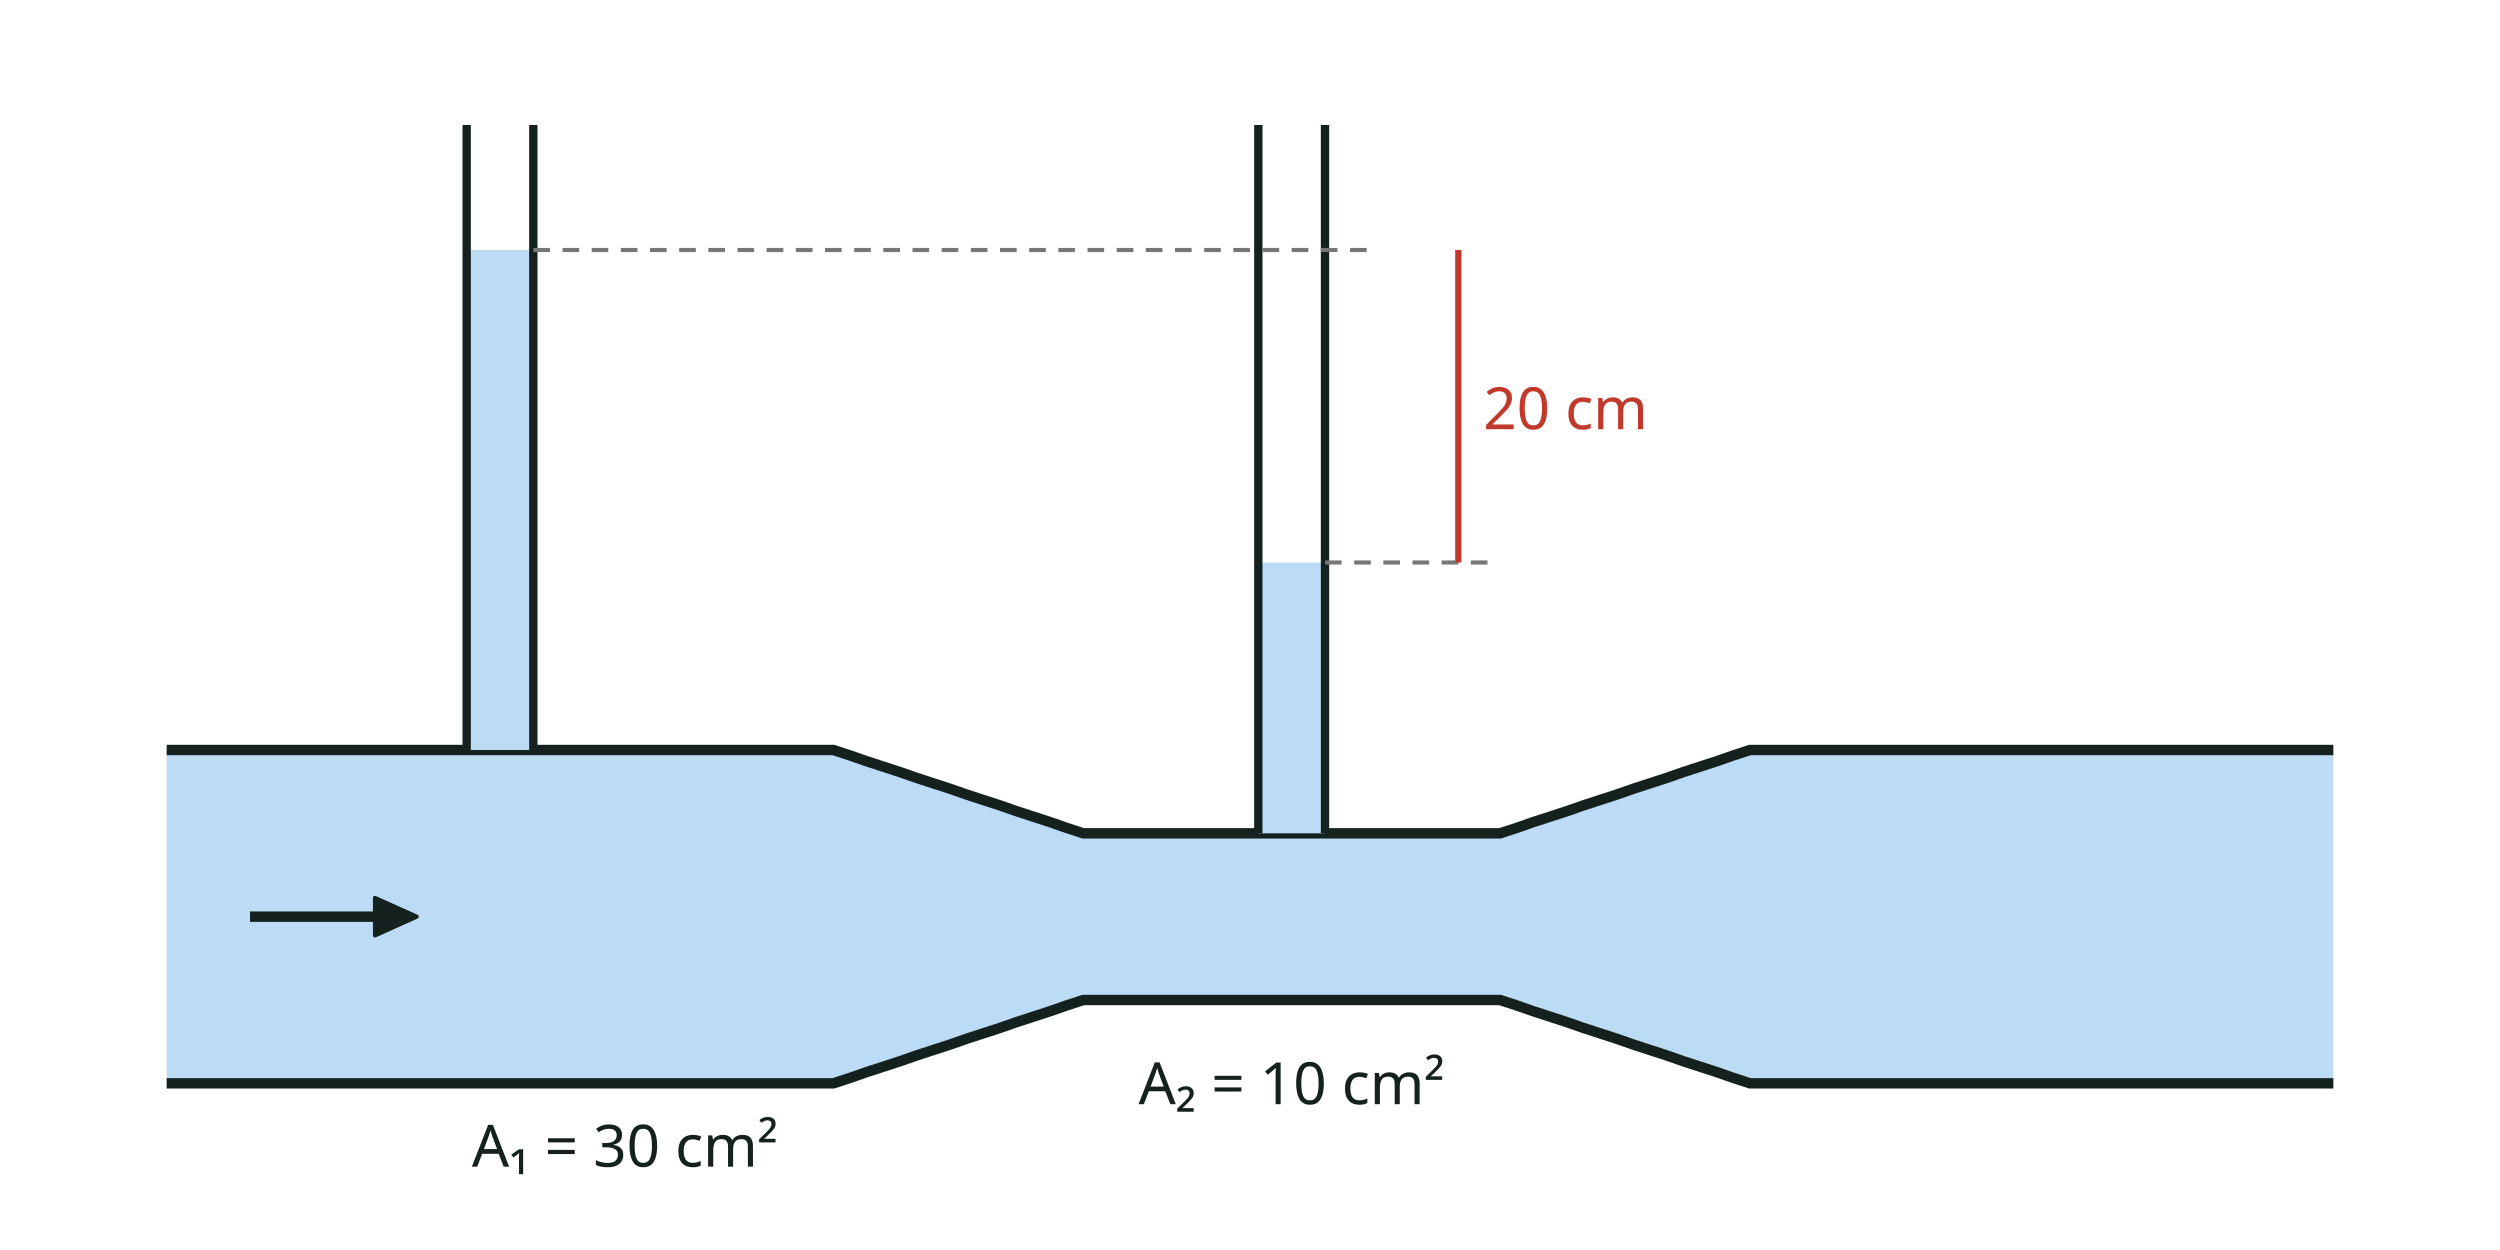
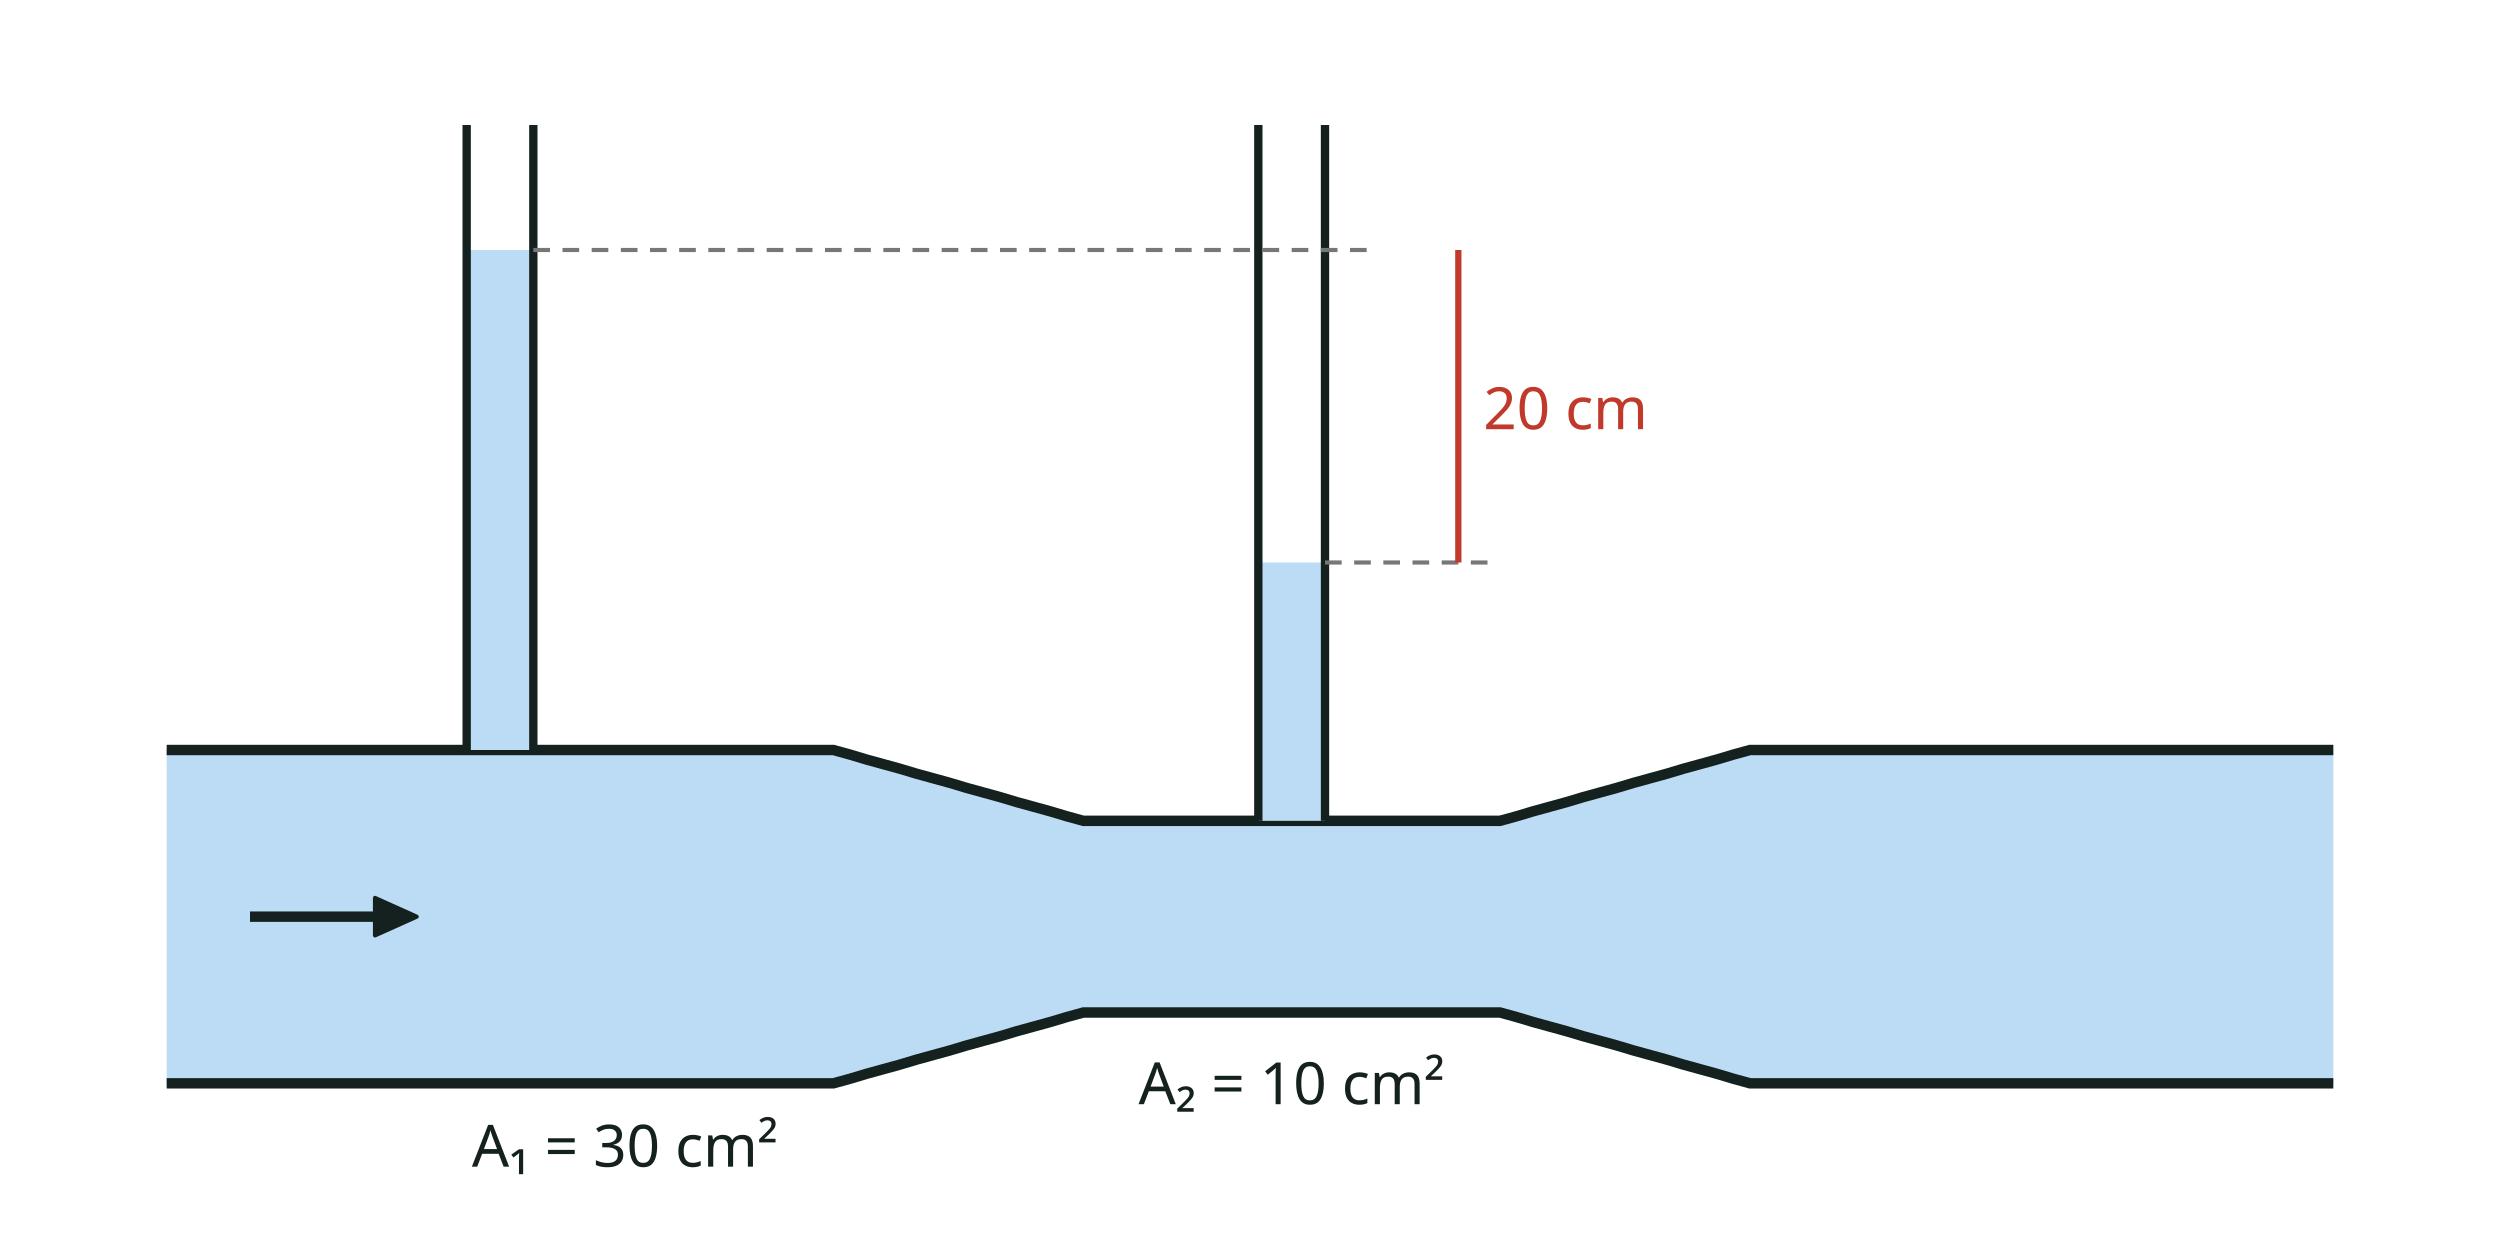
<svg xmlns="http://www.w3.org/2000/svg" viewBox="0 0 600 300" width="600" height="300" font-family="sans-serif" font-size="14">
  <rect x="0" y="0" width="600" height="300" fill="#ffffff" />
-   <polygon points="40.0,180.0 44.0,180.0 48.0,180.0 52.0,180.0 56.0,180.0 60.0,180.0 64.0,180.0 68.0,180.0 72.0,180.0 76.0,180.0 80.0,180.0 84.0,180.0 88.0,180.0 92.0,180.0 96.0,180.0 100.0,180.0 104.0,180.0 108.0,180.0 112.0,180.0 116.0,180.0 120.0,180.0 124.0,180.0 128.0,180.0 132.0,180.0 136.0,180.0 140.0,180.0 144.0,180.0 148.0,180.0 152.0,180.0 156.0,180.0 160.0,180.0 164.0,180.0 168.0,180.0 172.0,180.0 176.0,180.0 180.0,180.0 184.0,180.0 188.0,180.0 192.0,180.0 196.0,180.0 200.0,180.0 204.0,181.3 208.0,182.7 212.0,184.0 216.0,185.3 220.0,186.7 224.0,188.0 228.0,189.3 232.0,190.7 236.0,192.0 240.0,193.3 244.0,194.7 248.0,196.0 252.0,197.3 256.0,198.7 260.0,200.0 264.0,200.0 268.0,200.0 272.0,200.0 276.0,200.0 280.0,200.0 284.0,200.0 288.0,200.0 292.0,200.0 296.0,200.0 300.0,200.0 304.0,200.0 308.0,200.0 312.0,200.0 316.0,200.0 320.0,200.0 324.0,200.0 328.0,200.0 332.0,200.0 336.0,200.0 340.0,200.0 344.0,200.0 348.0,200.0 352.0,200.0 356.0,200.0 360.0,200.0 364.0,198.7 368.0,197.3 372.0,196.0 376.0,194.7 380.0,193.3 384.0,192.0 388.0,190.7 392.0,189.3 396.0,188.0 400.0,186.7 404.0,185.3 408.0,184.0 412.0,182.7 416.0,181.3 420.0,180.0 424.0,180.0 428.0,180.0 432.0,180.0 436.0,180.0 440.0,180.0 444.0,180.0 448.0,180.0 452.0,180.0 456.0,180.0 460.0,180.0 464.0,180.0 468.0,180.0 472.0,180.0 476.0,180.0 480.0,180.0 484.0,180.0 488.0,180.0 492.0,180.0 496.0,180.0 500.0,180.0 504.0,180.0 508.0,180.0 512.0,180.0 516.0,180.0 520.0,180.0 524.0,180.0 528.0,180.0 532.0,180.0 536.0,180.0 540.0,180.0 544.0,180.0 548.0,180.0 552.0,180.0 556.0,180.0 560.0,180.0 560.0,260.0 556.0,260.0 552.0,260.0 548.0,260.0 544.0,260.0 540.0,260.0 536.0,260.0 532.0,260.0 528.0,260.0 524.0,260.0 520.0,260.0 516.0,260.0 512.0,260.0 508.0,260.0 504.0,260.0 500.0,260.0 496.0,260.0 492.0,260.0 488.0,260.0 484.0,260.0 480.0,260.0 476.0,260.0 472.0,260.0 468.0,260.0 464.0,260.0 460.0,260.0 456.0,260.0 452.0,260.0 448.0,260.0 444.0,260.0 440.0,260.0 436.0,260.0 432.0,260.0 428.0,260.0 424.0,260.0 420.0,260.0 416.0,258.7 412.0,257.3 408.0,256.0 404.0,254.7 400.0,253.3 396.0,252.0 392.0,250.7 388.0,249.3 384.0,248.0 380.0,246.7 376.0,245.3 372.0,244.0 368.0,242.7 364.0,241.3 360.0,240.0 356.0,240.0 352.0,240.0 348.0,240.0 344.0,240.0 340.0,240.0 336.0,240.0 332.0,240.0 328.0,240.0 324.0,240.0 320.0,240.0 316.0,240.0 312.0,240.0 308.0,240.0 304.0,240.0 300.0,240.0 296.0,240.0 292.0,240.0 288.0,240.0 284.0,240.0 280.0,240.0 276.0,240.0 272.0,240.0 268.0,240.0 264.0,240.0 260.0,240.0 256.0,241.3 252.0,242.7 248.0,244.0 244.0,245.3 240.0,246.7 236.0,248.0 232.0,249.3 228.0,250.7 224.0,252.0 220.0,253.3 216.0,254.7 212.0,256.0 208.0,257.3 204.0,258.7 200.0,260.0 196.0,260.0 192.0,260.0 188.0,260.0 184.0,260.0 180.0,260.0 176.0,260.0 172.0,260.0 168.0,260.0 164.0,260.0 160.0,260.0 156.0,260.0 152.0,260.0 148.0,260.0 144.0,260.0 140.0,260.0 136.0,260.0 132.0,260.0 128.0,260.0 124.0,260.0 120.0,260.0 116.0,260.0 112.0,260.0 108.0,260.0 104.0,260.0 100.0,260.0 96.0,260.0 92.0,260.0 88.0,260.0 84.0,260.0 80.0,260.0 76.0,260.0 72.0,260.0 68.0,260.0 64.0,260.0 60.0,260.0 56.0,260.0 52.0,260.0 48.0,260.0 44.0,260.0 40.0,260.0" fill="#bcdcf5" stroke="none" stroke-width="0" stroke-linejoin="round" />
-   <path d="M 40.0 180.0 L 44.0 180.0 L 48.0 180.0 L 52.0 180.0 L 56.0 180.0 L 60.0 180.0 L 64.0 180.0 L 68.0 180.0 L 72.0 180.0 L 76.0 180.0 L 80.0 180.0 L 84.0 180.0 L 88.0 180.0 L 92.0 180.0 L 96.0 180.0 L 100.0 180.0 L 104.0 180.0 L 108.0 180.0 L 112.0 180.0 L 116.0 180.0 L 120.0 180.0 L 124.0 180.0 L 128.0 180.0 L 132.0 180.0 L 136.0 180.0 L 140.0 180.0 L 144.0 180.0 L 148.0 180.0 L 152.0 180.0 L 156.0 180.0 L 160.0 180.0 L 164.0 180.0 L 168.0 180.0 L 172.0 180.0 L 176.0 180.0 L 180.0 180.0 L 184.0 180.0 L 188.0 180.0 L 192.0 180.0 L 196.0 180.0 L 200.0 180.0 L 204.0 181.3 L 208.0 182.7 L 212.0 184.0 L 216.0 185.3 L 220.0 186.7 L 224.0 188.0 L 228.0 189.3 L 232.0 190.7 L 236.0 192.0 L 240.0 193.3 L 244.0 194.7 L 248.0 196.0 L 252.0 197.3 L 256.0 198.7 L 260.0 200.0 L 264.0 200.0 L 268.0 200.0 L 272.0 200.0 L 276.0 200.0 L 280.0 200.0 L 284.0 200.0 L 288.0 200.0 L 292.0 200.0 L 296.0 200.0 L 300.0 200.0 L 304.0 200.0 L 308.0 200.0 L 312.0 200.0 L 316.0 200.0 L 320.0 200.0 L 324.0 200.0 L 328.0 200.0 L 332.0 200.0 L 336.0 200.0 L 340.0 200.0 L 344.0 200.0 L 348.0 200.0 L 352.0 200.0 L 356.0 200.0 L 360.0 200.0 L 364.0 198.7 L 368.0 197.3 L 372.0 196.0 L 376.0 194.7 L 380.0 193.3 L 384.0 192.0 L 388.0 190.7 L 392.0 189.3 L 396.0 188.0 L 400.0 186.7 L 404.0 185.3 L 408.0 184.0 L 412.0 182.7 L 416.0 181.3 L 420.0 180.0 L 424.0 180.0 L 428.0 180.0 L 432.0 180.0 L 436.0 180.0 L 440.0 180.0 L 444.0 180.0 L 448.0 180.0 L 452.0 180.0 L 456.0 180.0 L 460.0 180.0 L 464.0 180.0 L 468.0 180.0 L 472.0 180.0 L 476.0 180.0 L 480.0 180.0 L 484.0 180.0 L 488.0 180.0 L 492.0 180.0 L 496.0 180.0 L 500.0 180.0 L 504.0 180.0 L 508.0 180.0 L 512.0 180.0 L 516.0 180.0 L 520.0 180.0 L 524.0 180.0 L 528.0 180.0 L 532.0 180.0 L 536.0 180.0 L 540.0 180.0 L 544.0 180.0 L 548.0 180.0 L 552.0 180.0 L 556.0 180.0 L 560.0 180.0" fill="none" stroke="#15211e" stroke-width="2.5" />
-   <path d="M 40.0 260.0 L 44.0 260.0 L 48.0 260.0 L 52.0 260.0 L 56.0 260.0 L 60.0 260.0 L 64.0 260.0 L 68.0 260.0 L 72.0 260.0 L 76.0 260.0 L 80.0 260.0 L 84.0 260.0 L 88.0 260.0 L 92.0 260.0 L 96.0 260.0 L 100.0 260.0 L 104.0 260.0 L 108.0 260.0 L 112.0 260.0 L 116.0 260.0 L 120.0 260.0 L 124.0 260.0 L 128.0 260.0 L 132.0 260.0 L 136.0 260.0 L 140.0 260.0 L 144.0 260.0 L 148.0 260.0 L 152.0 260.0 L 156.0 260.0 L 160.0 260.0 L 164.0 260.0 L 168.0 260.0 L 172.0 260.0 L 176.0 260.0 L 180.0 260.0 L 184.0 260.0 L 188.0 260.0 L 192.0 260.0 L 196.0 260.0 L 200.0 260.0 L 204.0 258.7 L 208.0 257.3 L 212.0 256.0 L 216.0 254.7 L 220.0 253.3 L 224.0 252.0 L 228.0 250.7 L 232.0 249.3 L 236.0 248.0 L 240.0 246.7 L 244.0 245.3 L 248.0 244.0 L 252.0 242.7 L 256.0 241.3 L 260.0 240.0 L 264.0 240.0 L 268.0 240.0 L 272.0 240.0 L 276.0 240.0 L 280.0 240.0 L 284.0 240.0 L 288.0 240.0 L 292.0 240.0 L 296.0 240.0 L 300.0 240.0 L 304.0 240.0 L 308.0 240.0 L 312.0 240.0 L 316.0 240.0 L 320.0 240.0 L 324.0 240.0 L 328.0 240.0 L 332.0 240.0 L 336.0 240.0 L 340.0 240.0 L 344.0 240.0 L 348.0 240.0 L 352.0 240.0 L 356.0 240.0 L 360.0 240.0 L 364.0 241.3 L 368.0 242.7 L 372.0 244.0 L 376.0 245.3 L 380.0 246.7 L 384.0 248.0 L 388.0 249.3 L 392.0 250.7 L 396.0 252.0 L 400.0 253.3 L 404.0 254.7 L 408.0 256.0 L 412.0 257.3 L 416.0 258.7 L 420.0 260.0 L 424.0 260.0 L 428.0 260.0 L 432.0 260.0 L 436.0 260.0 L 440.0 260.0 L 444.0 260.0 L 448.0 260.0 L 452.0 260.0 L 456.0 260.0 L 460.0 260.0 L 464.0 260.0 L 468.0 260.0 L 472.0 260.0 L 476.0 260.0 L 480.0 260.0 L 484.0 260.0 L 488.0 260.0 L 492.0 260.0 L 496.0 260.0 L 500.0 260.0 L 504.0 260.0 L 508.0 260.0 L 512.0 260.0 L 516.0 260.0 L 520.0 260.0 L 524.0 260.0 L 528.0 260.0 L 532.0 260.0 L 536.0 260.0 L 540.0 260.0 L 544.0 260.0 L 548.0 260.0 L 552.0 260.0 L 556.0 260.0 L 560.0 260.0" fill="none" stroke="#15211e" stroke-width="2.5" />
+   <polygon points="40.0,180.0 44.0,180.0 48.0,180.0 52.0,180.0 56.0,180.0 60.0,180.0 64.0,180.0 68.0,180.0 72.0,180.0 76.0,180.0 80.0,180.0 84.0,180.0 88.0,180.0 92.0,180.0 96.0,180.0 100.0,180.0 104.0,180.0 108.0,180.0 112.0,180.0 116.0,180.0 120.0,180.0 124.0,180.0 128.0,180.0 132.0,180.0 136.0,180.0 140.0,180.0 144.0,180.0 148.0,180.0 152.0,180.0 156.0,180.0 160.0,180.0 164.0,180.0 168.0,180.0 172.0,180.0 176.0,180.0 180.0,180.0 184.0,180.0 188.0,180.0 192.0,180.0 196.0,180.0 200.0,180.0 204.0,181.1 208.0,182.3 212.0,183.4 216.0,184.5 220.0,185.7 224.0,186.8 228.0,187.9 232.0,189.1 236.0,190.2 240.0,191.3 244.0,192.5 248.0,193.6 252.0,194.7 256.0,195.9 260.0,197.0 264.0,197.0 268.0,197.0 272.0,197.0 276.0,197.0 280.0,197.0 284.0,197.0 288.0,197.0 292.0,197.0 296.0,197.0 300.0,197.0 304.0,197.0 308.0,197.0 312.0,197.0 316.0,197.0 320.0,197.0 324.0,197.0 328.0,197.0 332.0,197.0 336.0,197.0 340.0,197.0 344.0,197.0 348.0,197.0 352.0,197.0 356.0,197.0 360.0,197.0 364.0,195.9 368.0,194.7 372.0,193.6 376.0,192.5 380.0,191.3 384.0,190.2 388.0,189.1 392.0,187.9 396.0,186.8 400.0,185.7 404.0,184.5 408.0,183.4 412.0,182.3 416.0,181.1 420.0,180.0 424.0,180.0 428.0,180.0 432.0,180.0 436.0,180.0 440.0,180.0 444.0,180.0 448.0,180.0 452.0,180.0 456.0,180.0 460.0,180.0 464.0,180.0 468.0,180.0 472.0,180.0 476.0,180.0 480.0,180.0 484.0,180.0 488.0,180.0 492.0,180.0 496.0,180.0 500.0,180.0 504.0,180.0 508.0,180.0 512.0,180.0 516.0,180.0 520.0,180.0 524.0,180.0 528.0,180.0 532.0,180.0 536.0,180.0 540.0,180.0 544.0,180.0 548.0,180.0 552.0,180.0 556.0,180.0 560.0,180.0 560.0,260.0 556.0,260.0 552.0,260.0 548.0,260.0 544.0,260.0 540.0,260.0 536.0,260.0 532.0,260.0 528.0,260.0 524.0,260.0 520.0,260.0 516.0,260.0 512.0,260.0 508.0,260.0 504.0,260.0 500.0,260.0 496.0,260.0 492.0,260.0 488.0,260.0 484.0,260.0 480.0,260.0 476.0,260.0 472.0,260.0 468.0,260.0 464.0,260.0 460.0,260.0 456.0,260.0 452.0,260.0 448.0,260.0 444.0,260.0 440.0,260.0 436.0,260.0 432.0,260.0 428.0,260.0 424.0,260.0 420.0,260.0 416.0,258.9 412.0,257.7 408.0,256.6 404.0,255.5 400.0,254.3 396.0,253.2 392.0,252.1 388.0,250.9 384.0,249.8 380.0,248.7 376.0,247.5 372.0,246.4 368.0,245.3 364.0,244.1 360.0,243.0 356.0,243.0 352.0,243.0 348.0,243.0 344.0,243.0 340.0,243.0 336.0,243.0 332.0,243.0 328.0,243.0 324.0,243.0 320.0,243.0 316.0,243.0 312.0,243.0 308.0,243.0 304.0,243.0 300.0,243.0 296.0,243.0 292.0,243.0 288.0,243.0 284.0,243.0 280.0,243.0 276.0,243.0 272.0,243.0 268.0,243.0 264.0,243.0 260.0,243.0 256.0,244.1 252.0,245.3 248.0,246.4 244.0,247.5 240.0,248.7 236.0,249.8 232.0,250.9 228.0,252.1 224.0,253.2 220.0,254.3 216.0,255.5 212.0,256.6 208.0,257.7 204.0,258.9 200.0,260.0 196.0,260.0 192.0,260.0 188.0,260.0 184.0,260.0 180.0,260.0 176.0,260.0 172.0,260.0 168.0,260.0 164.0,260.0 160.0,260.0 156.0,260.0 152.0,260.0 148.0,260.0 144.0,260.0 140.0,260.0 136.0,260.0 132.0,260.0 128.0,260.0 124.0,260.0 120.0,260.0 116.0,260.0 112.0,260.0 108.0,260.0 104.0,260.0 100.0,260.0 96.0,260.0 92.0,260.0 88.0,260.0 84.0,260.0 80.0,260.0 76.0,260.0 72.0,260.0 68.0,260.0 64.0,260.0 60.0,260.0 56.0,260.0 52.0,260.0 48.0,260.0 44.0,260.0 40.0,260.0" fill="#bcdcf5" stroke="none" stroke-width="0" stroke-linejoin="round" />
+   <path d="M 40.0 180.0 L 44.0 180.0 L 48.0 180.0 L 52.0 180.0 L 56.0 180.0 L 60.0 180.0 L 64.0 180.0 L 68.0 180.0 L 72.0 180.0 L 76.0 180.0 L 80.0 180.0 L 84.0 180.0 L 88.0 180.0 L 92.0 180.0 L 96.0 180.0 L 100.0 180.0 L 104.0 180.0 L 108.0 180.0 L 112.0 180.0 L 116.0 180.0 L 120.0 180.0 L 124.0 180.0 L 128.0 180.0 L 132.0 180.0 L 136.0 180.0 L 140.0 180.0 L 144.0 180.0 L 148.0 180.0 L 152.0 180.0 L 156.0 180.0 L 160.0 180.0 L 164.0 180.0 L 168.0 180.0 L 172.0 180.0 L 176.0 180.0 L 180.0 180.0 L 184.0 180.0 L 188.0 180.0 L 192.0 180.0 L 196.0 180.0 L 200.0 180.0 L 204.0 181.1 L 208.0 182.3 L 212.0 183.4 L 216.0 184.5 L 220.0 185.7 L 224.0 186.8 L 228.0 187.9 L 232.0 189.1 L 236.0 190.2 L 240.0 191.3 L 244.0 192.5 L 248.0 193.6 L 252.0 194.7 L 256.0 195.9 L 260.0 197.0 L 264.0 197.0 L 268.0 197.0 L 272.0 197.0 L 276.0 197.0 L 280.0 197.0 L 284.0 197.0 L 288.0 197.0 L 292.0 197.0 L 296.0 197.0 L 300.0 197.0 L 304.0 197.0 L 308.0 197.0 L 312.0 197.0 L 316.0 197.0 L 320.0 197.0 L 324.0 197.0 L 328.0 197.0 L 332.0 197.0 L 336.0 197.0 L 340.0 197.0 L 344.0 197.0 L 348.0 197.0 L 352.0 197.0 L 356.0 197.0 L 360.0 197.0 L 364.0 195.9 L 368.0 194.7 L 372.0 193.6 L 376.0 192.5 L 380.0 191.3 L 384.0 190.2 L 388.0 189.1 L 392.0 187.9 L 396.0 186.8 L 400.0 185.7 L 404.0 184.5 L 408.0 183.4 L 412.0 182.3 L 416.0 181.1 L 420.0 180.0 L 424.0 180.0 L 428.0 180.0 L 432.0 180.0 L 436.0 180.0 L 440.0 180.0 L 444.0 180.0 L 448.0 180.0 L 452.0 180.0 L 456.0 180.0 L 460.0 180.0 L 464.0 180.0 L 468.0 180.0 L 472.0 180.0 L 476.0 180.0 L 480.0 180.0 L 484.0 180.0 L 488.0 180.0 L 492.0 180.0 L 496.0 180.0 L 500.0 180.0 L 504.0 180.0 L 508.0 180.0 L 512.0 180.0 L 516.0 180.0 L 520.0 180.0 L 524.0 180.0 L 528.0 180.0 L 532.0 180.0 L 536.0 180.0 L 540.0 180.0 L 544.0 180.0 L 548.0 180.0 L 552.0 180.0 L 556.0 180.0 L 560.0 180.0" fill="none" stroke="#15211e" stroke-width="2.5" />
+   <path d="M 40.0 260.0 L 44.0 260.0 L 48.0 260.0 L 52.0 260.0 L 56.0 260.0 L 60.0 260.0 L 64.0 260.0 L 68.0 260.0 L 72.0 260.0 L 76.0 260.0 L 80.0 260.0 L 84.0 260.0 L 88.0 260.0 L 92.0 260.0 L 96.0 260.0 L 100.0 260.0 L 104.0 260.0 L 108.0 260.0 L 112.0 260.0 L 116.0 260.0 L 120.0 260.0 L 124.0 260.0 L 128.0 260.0 L 132.0 260.0 L 136.0 260.0 L 140.0 260.0 L 144.0 260.0 L 148.0 260.0 L 152.0 260.0 L 156.0 260.0 L 160.0 260.0 L 164.0 260.0 L 168.0 260.0 L 172.0 260.0 L 176.0 260.0 L 180.0 260.0 L 184.0 260.0 L 188.0 260.0 L 192.0 260.0 L 196.0 260.0 L 200.0 260.0 L 204.0 258.9 L 208.0 257.7 L 212.0 256.6 L 216.0 255.5 L 220.0 254.3 L 224.0 253.2 L 228.0 252.1 L 232.0 250.9 L 236.0 249.8 L 240.0 248.7 L 244.0 247.5 L 248.0 246.4 L 252.0 245.3 L 256.0 244.1 L 260.0 243.0 L 264.0 243.0 L 268.0 243.0 L 272.0 243.0 L 276.0 243.0 L 280.0 243.0 L 284.0 243.0 L 288.0 243.0 L 292.0 243.0 L 296.0 243.0 L 300.0 243.0 L 304.0 243.0 L 308.0 243.0 L 312.0 243.0 L 316.0 243.0 L 320.0 243.0 L 324.0 243.0 L 328.0 243.0 L 332.0 243.0 L 336.0 243.0 L 340.0 243.0 L 344.0 243.0 L 348.0 243.0 L 352.0 243.0 L 356.0 243.0 L 360.0 243.0 L 364.0 244.1 L 368.0 245.3 L 372.0 246.4 L 376.0 247.5 L 380.0 248.7 L 384.0 249.8 L 388.0 250.9 L 392.0 252.1 L 396.0 253.2 L 400.0 254.3 L 404.0 255.5 L 408.0 256.6 L 412.0 257.7 L 416.0 258.9 L 420.0 260.0 L 424.0 260.0 L 428.0 260.0 L 432.0 260.0 L 436.0 260.0 L 440.0 260.0 L 444.0 260.0 L 448.0 260.0 L 452.0 260.0 L 456.0 260.0 L 460.0 260.0 L 464.0 260.0 L 468.0 260.0 L 472.0 260.0 L 476.0 260.0 L 480.0 260.0 L 484.0 260.0 L 488.0 260.0 L 492.0 260.0 L 496.0 260.0 L 500.0 260.0 L 504.0 260.0 L 508.0 260.0 L 512.0 260.0 L 516.0 260.0 L 520.0 260.0 L 524.0 260.0 L 528.0 260.0 L 532.0 260.0 L 536.0 260.0 L 540.0 260.0 L 544.0 260.0 L 548.0 260.0 L 552.0 260.0 L 556.0 260.0 L 560.0 260.0" fill="none" stroke="#15211e" stroke-width="2.5" />
  <rect x="112.0" y="60.0" width="16.0" height="120.0" rx="0" fill="#bcdcf5" stroke="none" stroke-width="0" />
  <line x1="112.0" y1="30.0" x2="112.0" y2="180.0" stroke="#15211e" stroke-width="2" />
  <line x1="128.0" y1="30.0" x2="128.0" y2="180.0" stroke="#15211e" stroke-width="2" />
-   <rect x="302.0" y="135.0" width="16.0" height="65.0" rx="0" fill="#bcdcf5" stroke="none" stroke-width="0" />
-   <line x1="302.0" y1="30.0" x2="302.0" y2="200.0" stroke="#15211e" stroke-width="2" />
-   <line x1="318.0" y1="30.0" x2="318.0" y2="200.0" stroke="#15211e" stroke-width="2" />
+   <rect x="302.0" y="135.0" width="16.0" height="62.0" rx="0" fill="#bcdcf5" stroke="none" stroke-width="0" />
+   <line x1="302.0" y1="30.0" x2="302.0" y2="197.0" stroke="#15211e" stroke-width="2" />
+   <line x1="318.0" y1="30.0" x2="318.0" y2="197.0" stroke="#15211e" stroke-width="2" />
  <line x1="128.0" y1="60.0" x2="330.0" y2="60.0" stroke="#777" stroke-width="1" stroke-dasharray="4,3" />
  <line x1="318.0" y1="135.0" x2="360.0" y2="135.0" stroke="#777" stroke-width="1" stroke-dasharray="4,3" />
  <line x1="350.0" y1="60.0" x2="350.0" y2="135.0" stroke="#c0392b" stroke-width="1.5" />
  <text x="356.0" y="103.0" text-anchor="start" fill="#c0392b" font-size="14">20 cm</text>
  <line x1="60.0" y1="220.0" x2="91.5" y2="220.0" stroke="#15211e" stroke-width="2.5" />
  <polygon points="100.0,220.0 90.0,215.5 90.0,224.5" fill="#15211e" stroke="#15211e" stroke-width="1" stroke-linejoin="round" />
  <text x="150.0" y="280.0" text-anchor="middle" fill="#15211e" font-size="14">A₁ = 30 cm²</text>
  <text x="310.0" y="265.0" text-anchor="middle" fill="#15211e" font-size="14">A₂ = 10 cm²</text>
</svg>
